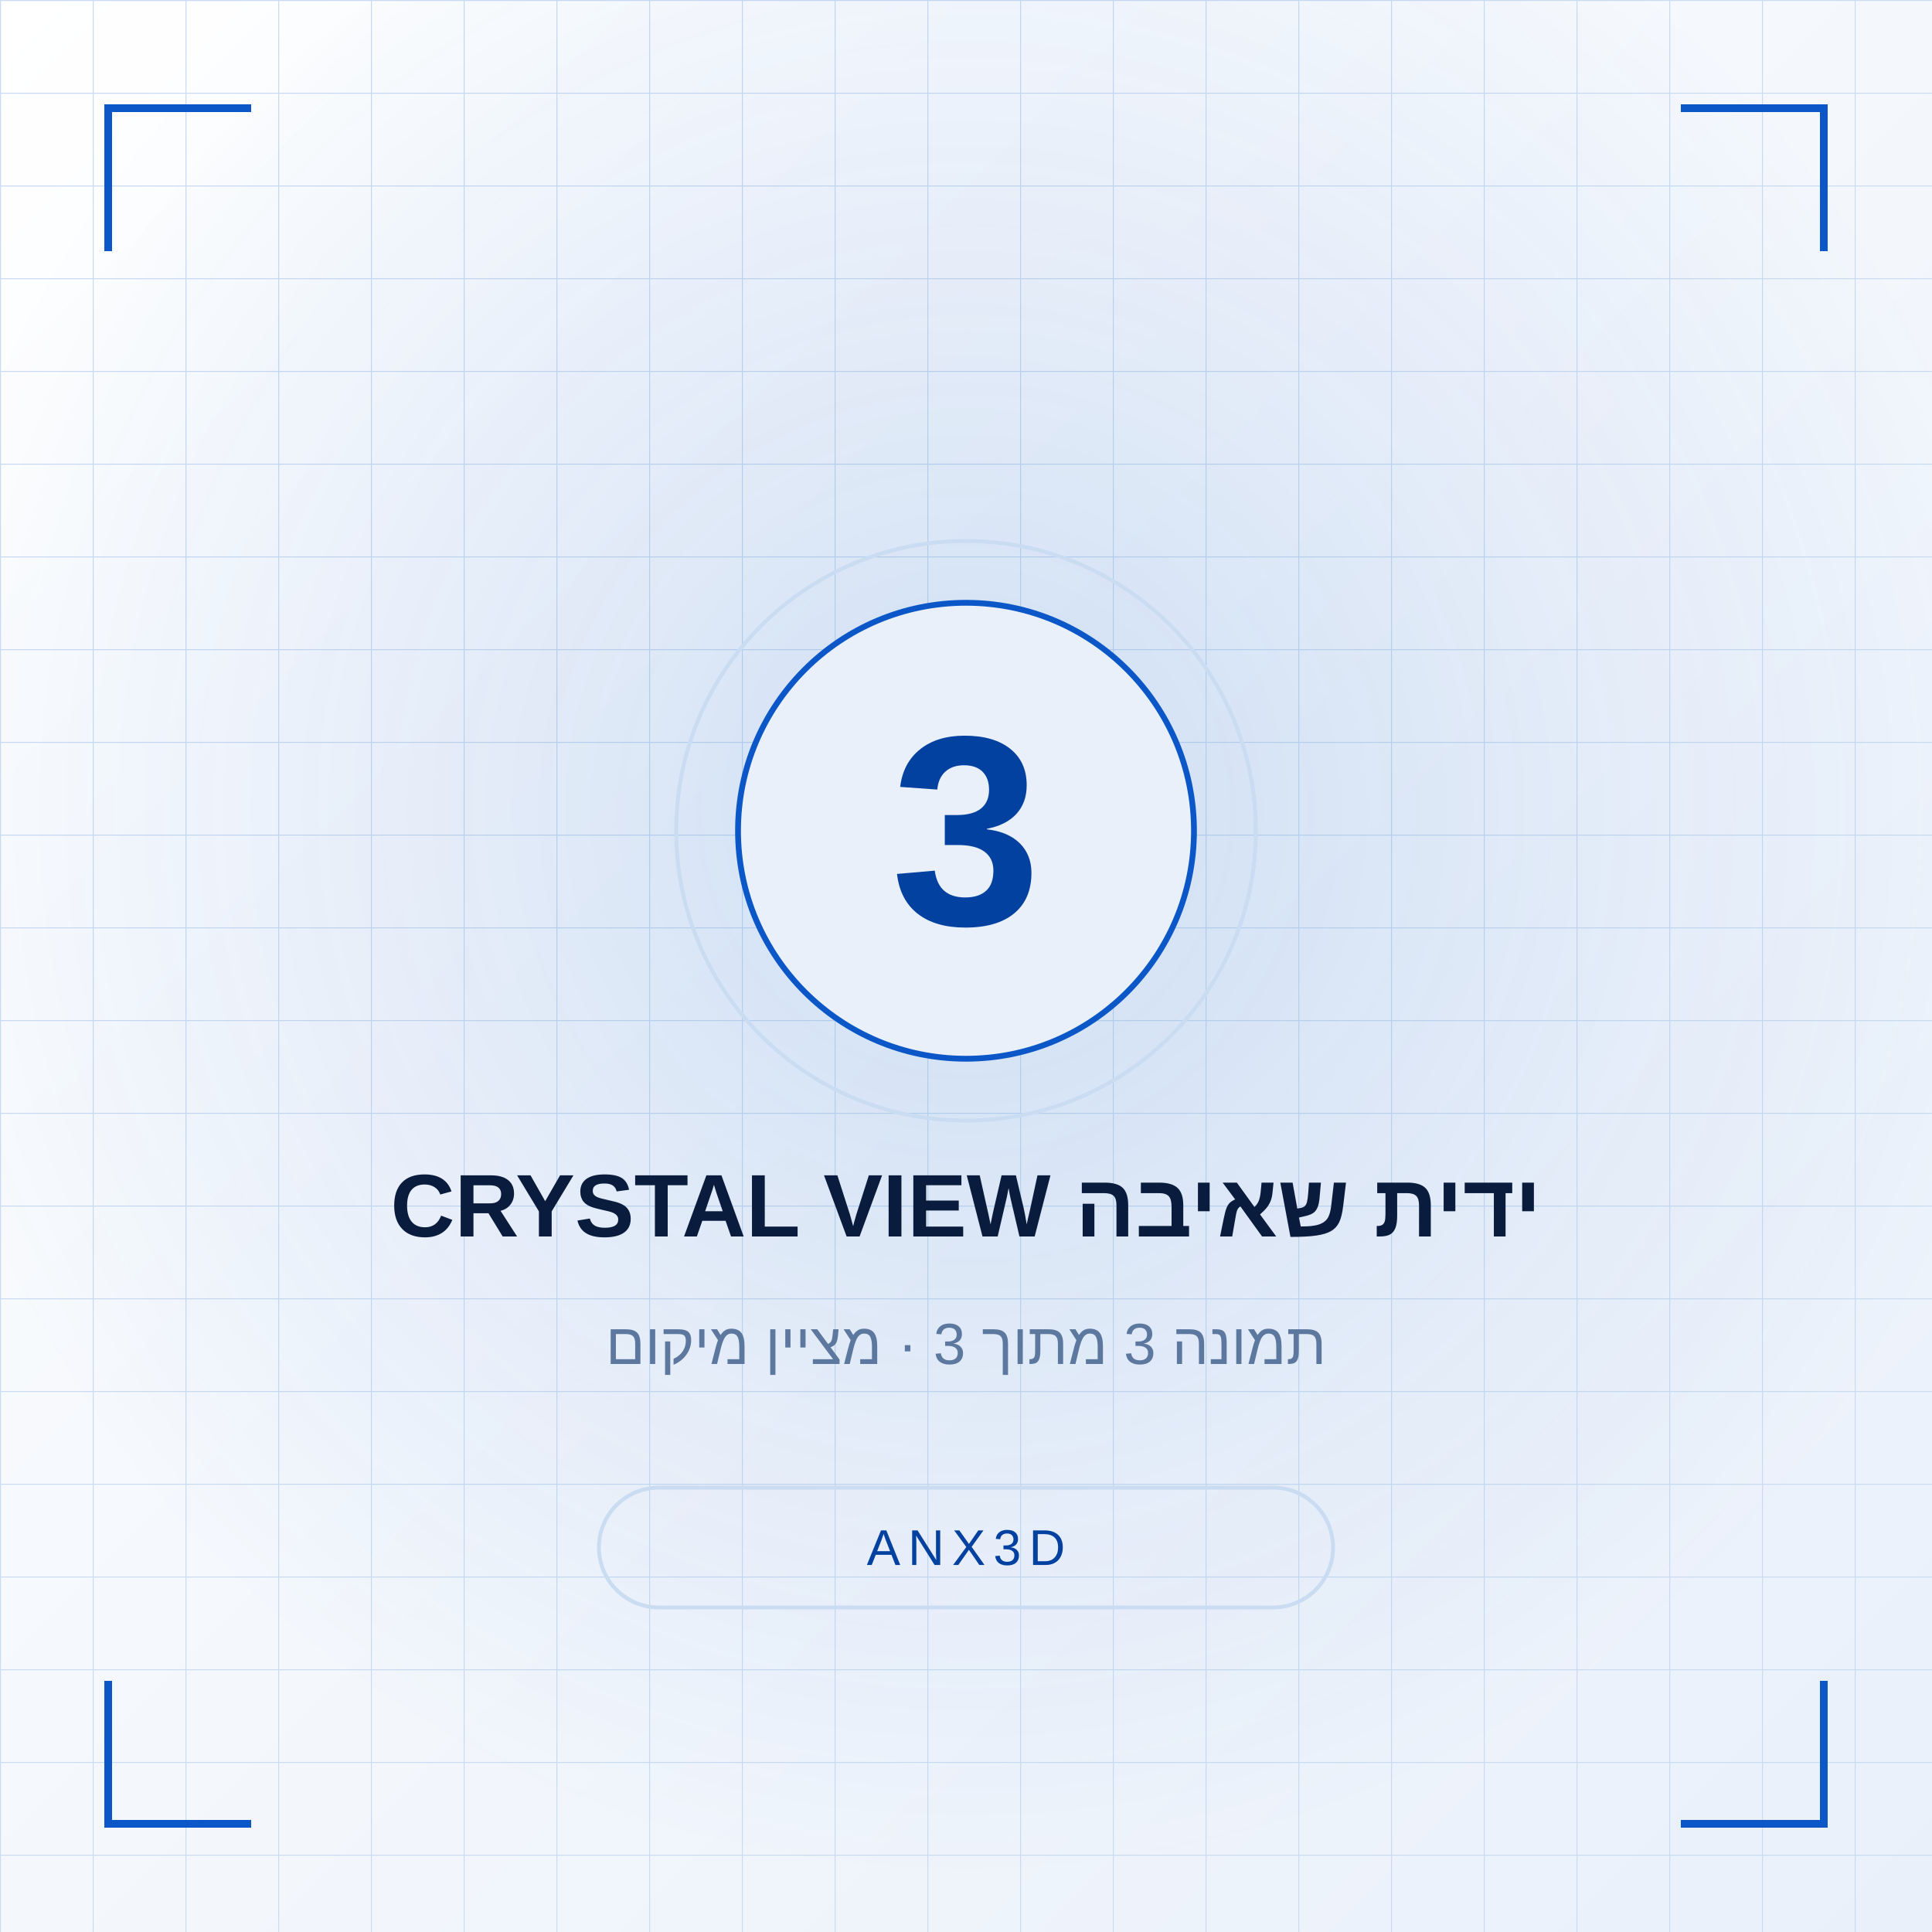
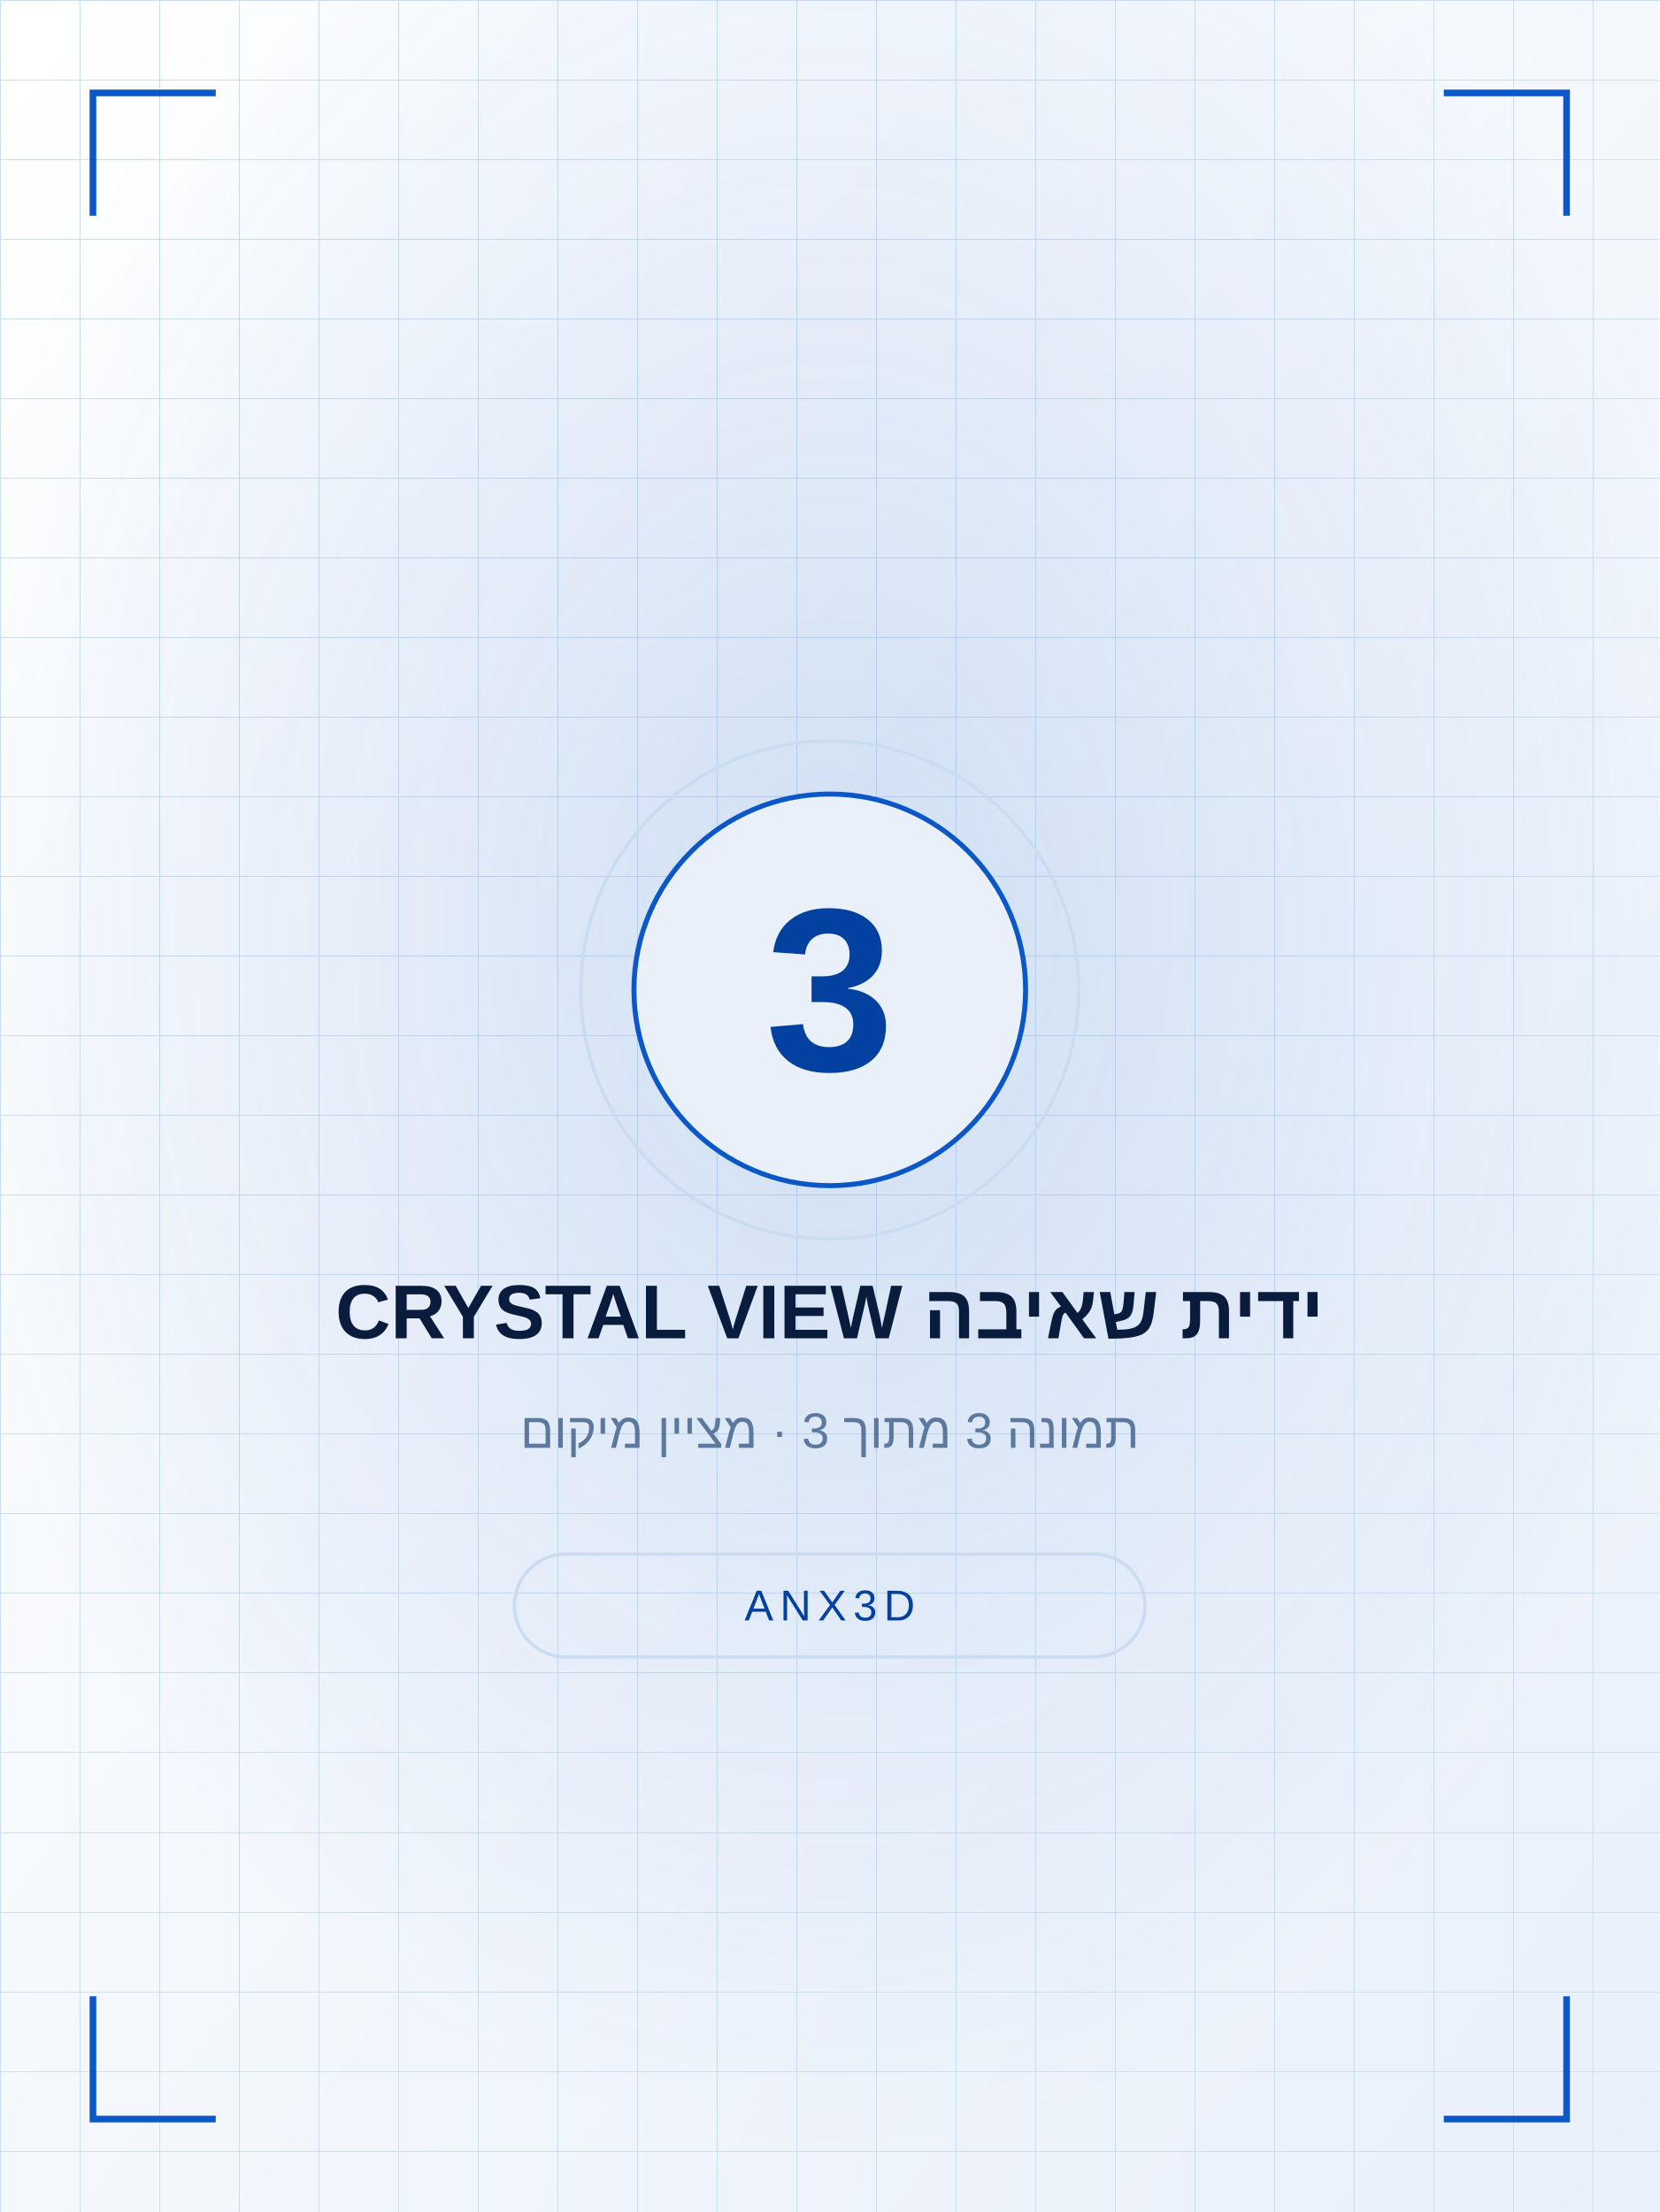
- <svg xmlns="http://www.w3.org/2000/svg" width="1000" height="1000" viewBox="0 0 1000 1000" role="img" aria-label="ידית שאיבה CRYSTAL VIEW — תמונה 3 מתוך 3 (מציין מיקום)">
+ <svg xmlns="http://www.w3.org/2000/svg" width="1000" height="1333" viewBox="0 0 1000 1333" role="img" aria-label="ידית שאיבה CRYSTAL VIEW — תמונה 3 מתוך 3 (מציין מיקום)">
  <defs>
    <linearGradient id="bg" x1="0" y1="0" x2="1" y2="1">
      <stop offset="0%" stop-color="#ffffff" />
      <stop offset="100%" stop-color="#e9f0fa" />
    </linearGradient>
    <pattern id="grid" width="48" height="48" patternUnits="userSpaceOnUse">
      <path d="M48 0H0V48" fill="none" stroke="#c9dcf1" stroke-width="1" />
    </pattern>
    <radialGradient id="glow" cx="50%" cy="42%" r="55%">
      <stop offset="0%" stop-color="#0b57c7" stop-opacity="0.16" />
      <stop offset="100%" stop-color="#0b57c7" stop-opacity="0" />
    </radialGradient>
  </defs>
-   <rect width="1000" height="1000" fill="url(#bg)" />
-   <rect width="1000" height="1000" fill="url(#grid)" />
-   <rect width="1000" height="1000" fill="url(#glow)" />
+   <rect width="1000" height="1333" fill="url(#bg)" />
+   <rect width="1000" height="1333" fill="url(#grid)" />
+   <rect width="1000" height="1333" fill="url(#glow)" />
  <path d="M56 128V56h72" fill="none" stroke="#0b57c7" stroke-width="4" stroke-linecap="square" />
  <path d="M872 56h72v72" fill="none" stroke="#0b57c7" stroke-width="4" stroke-linecap="square" />
-   <path d="M944 872v72h-72" fill="none" stroke="#0b57c7" stroke-width="4" stroke-linecap="square" />
-   <path d="M128 944H56v-72" fill="none" stroke="#0b57c7" stroke-width="4" stroke-linecap="square" />
-   <circle cx="500" cy="430" r="150" fill="none" stroke="#c9dcf1" stroke-width="2" />
-   <circle cx="500" cy="430" r="118" fill="#e9f0fa" stroke="#0b57c7" stroke-width="3" />
-   <text x="500" y="430" text-anchor="middle" dominant-baseline="central" font-family="Heebo, Arial, sans-serif" font-size="140" font-weight="700" fill="#0341a0">3</text>
-   <text x="500" y="640" text-anchor="middle" direction="rtl" font-family="Heebo, Arial, sans-serif" font-size="46" font-weight="700" fill="#0a1c3d">ידית שאיבה CRYSTAL VIEW</text>
-   <text x="500" y="706" text-anchor="middle" direction="rtl" font-family="Heebo, Arial, sans-serif" font-size="30" fill="#5c789e">תמונה 3 מתוך 3 · מציין מיקום</text>
-   <rect x="310" y="770" width="380" height="62" rx="31" fill="none" stroke="#c9dcf1" stroke-width="2" />
-   <text x="500" y="801" text-anchor="middle" dominant-baseline="central" font-family="Heebo, Arial, sans-serif" font-size="26" letter-spacing="4" fill="#0341a0">ANX3D</text>
+   <path d="M944 1205v72h-72" fill="none" stroke="#0b57c7" stroke-width="4" stroke-linecap="square" />
+   <path d="M128 1277H56v-72" fill="none" stroke="#0b57c7" stroke-width="4" stroke-linecap="square" />
+   <circle cx="500" cy="596.5" r="150" fill="none" stroke="#c9dcf1" stroke-width="2" />
+   <circle cx="500" cy="596.5" r="118" fill="#e9f0fa" stroke="#0b57c7" stroke-width="3" />
+   <text x="500" y="596.5" text-anchor="middle" dominant-baseline="central" font-family="Heebo, Arial, sans-serif" font-size="140" font-weight="700" fill="#0341a0">3</text>
+   <text x="500" y="806.5" text-anchor="middle" direction="rtl" font-family="Heebo, Arial, sans-serif" font-size="46" font-weight="700" fill="#0a1c3d">ידית שאיבה CRYSTAL VIEW</text>
+   <text x="500" y="872.5" text-anchor="middle" direction="rtl" font-family="Heebo, Arial, sans-serif" font-size="30" fill="#5c789e">תמונה 3 מתוך 3 · מציין מיקום</text>
+   <rect x="310" y="936.5" width="380" height="62" rx="31" fill="none" stroke="#c9dcf1" stroke-width="2" />
+   <text x="500" y="967.5" text-anchor="middle" dominant-baseline="central" font-family="Heebo, Arial, sans-serif" font-size="26" letter-spacing="4" fill="#0341a0">ANX3D</text>
</svg>
